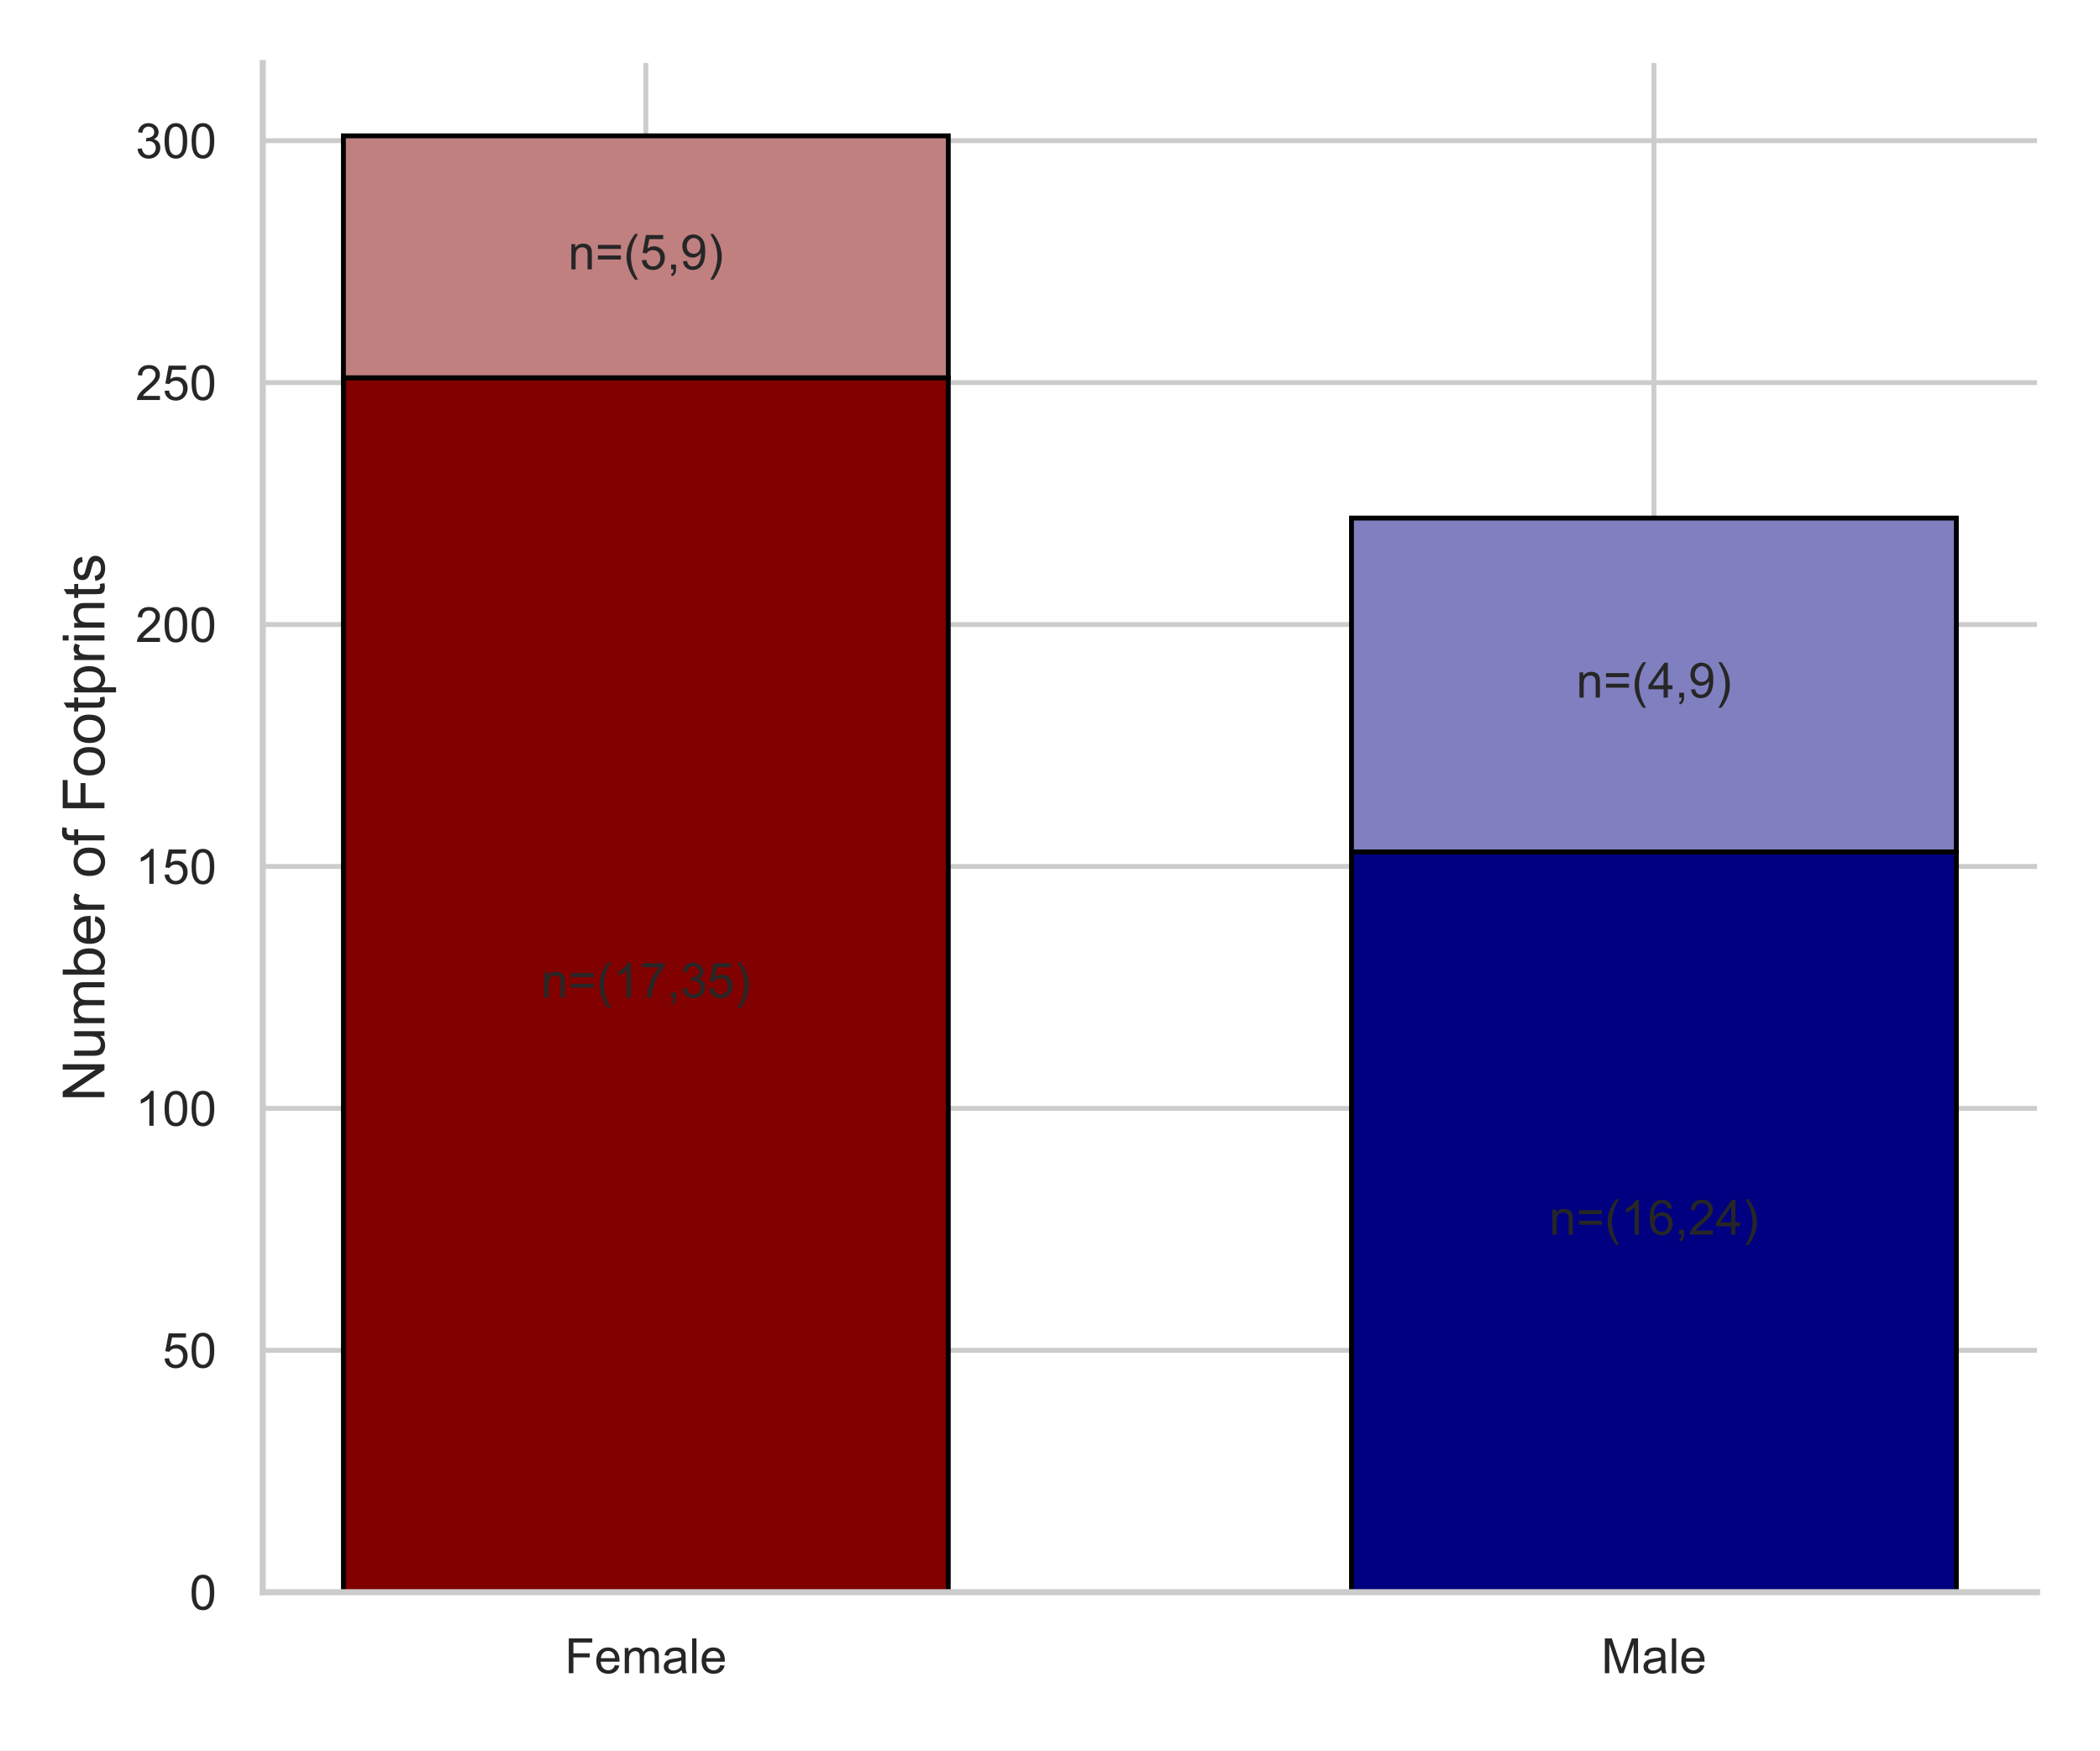
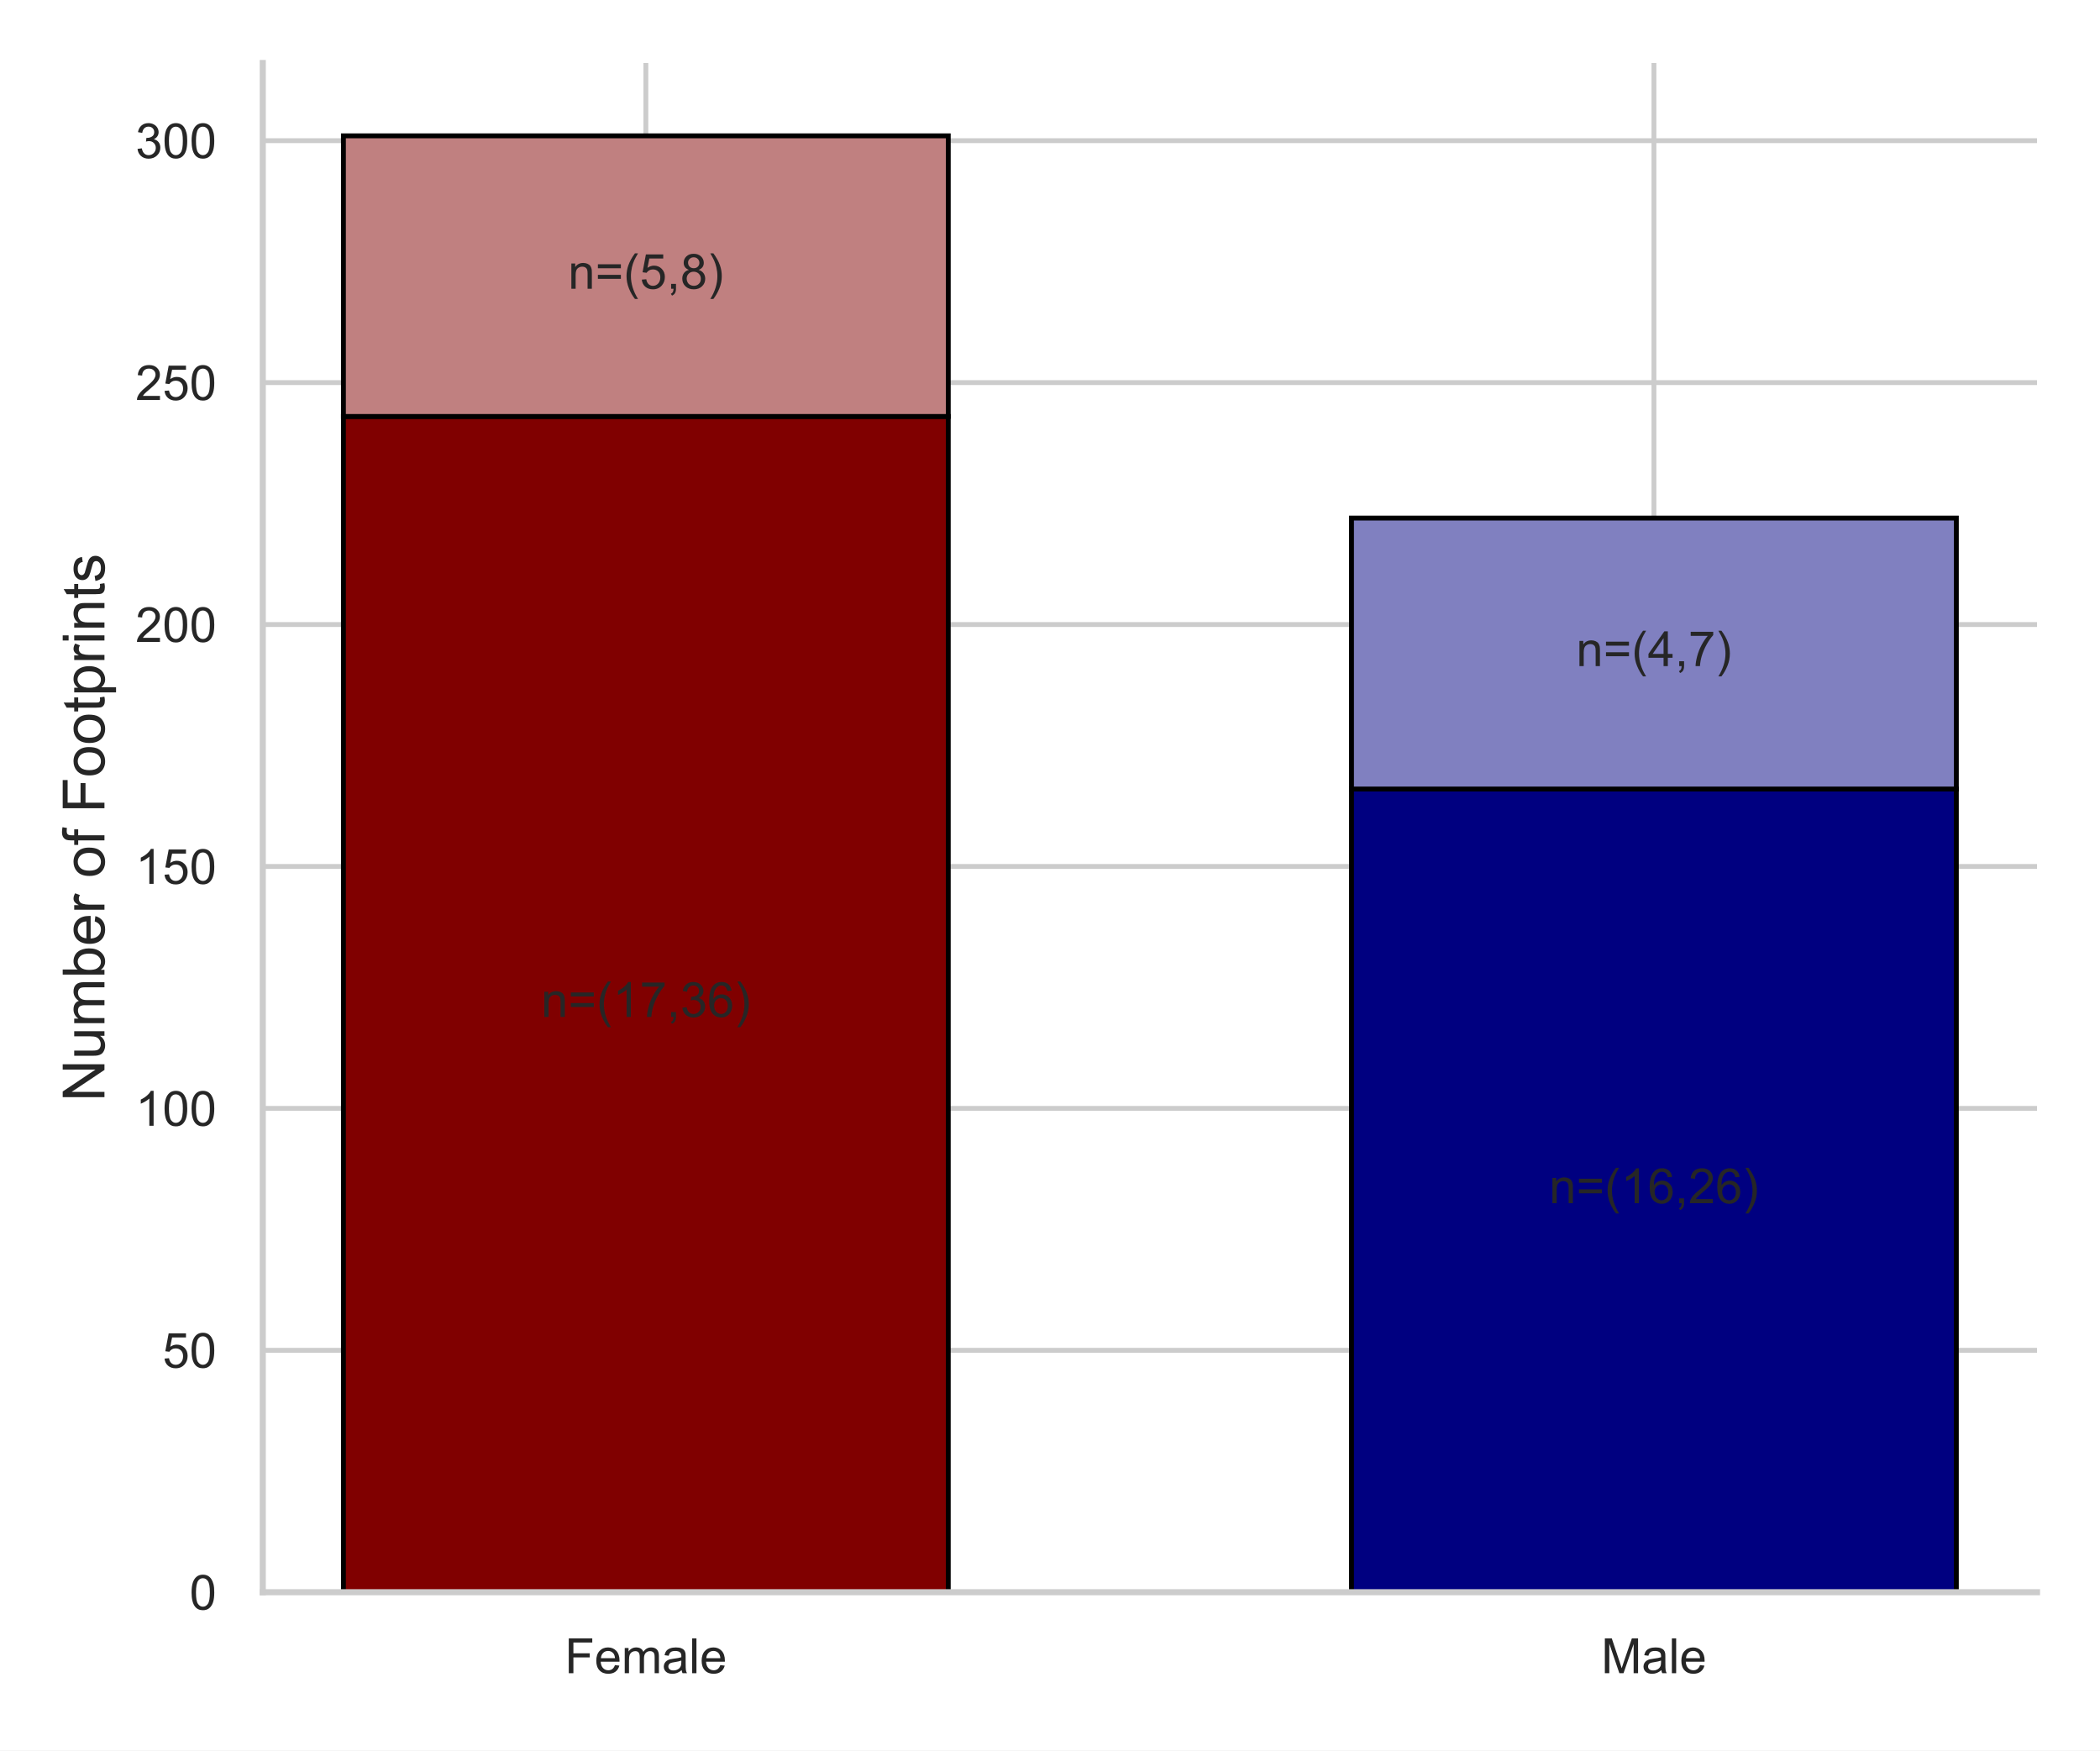
<svg xmlns="http://www.w3.org/2000/svg" xmlns:xlink="http://www.w3.org/1999/xlink" width="432pt" height="360pt" viewBox="0 0 432 360" version="1.1">
  <defs>
    <style type="text/css">*{stroke-linejoin: round; stroke-linecap: butt}</style>
  </defs>
  <g id="figure_1">
    <g id="patch_1">
      <path d="M 0 360  L 432 360  L 432 0  L 0 0  z " style="fill: #ffffff" />
    </g>
    <g id="axes_1">
      <g id="patch_2">
        <path d="M 54.056 327.46  L 419.04 327.46  L 419.04 12.96  L 54.056 12.96  z " style="fill: #ffffff" />
      </g>
      <g id="matplotlib.axis_1">
        <g id="xtick_1">
          <g id="line2d_1">
-             <path d="M 132.86 327.46  L 132.86 12.96  " clip-path="url(#p412401ed2f)" style="fill: none; stroke: #cccccc; stroke-linecap: round" />
+             <path d="M 132.86 327.46  L 132.86 12.96  " clip-path="url(#p7691aecffa)" style="fill: none; stroke: #cccccc; stroke-linecap: round" />
          </g>
          <g id="text_1">
            <g style="fill: #262626" transform="translate(116.1885 344.1178) scale(0.1 -0.1)">
              <defs>
                <path id="ArialMT-46" d="M 525 0  L 525 4581  L 3616 4581  L 3616 4041  L 1131 4041  L 1131 2622  L 3281 2622  L 3281 2081  L 1131 2081  L 1131 0  L 525 0  z " transform="scale(0.015625)" />
                <path id="ArialMT-65" d="M 2694 1069  L 3275 997  Q 3138 488 2766 206  Q 2394 -75 1816 -75  Q 1088 -75 661 373  Q 234 822 234 1631  Q 234 2469 665 2931  Q 1097 3394 1784 3394  Q 2450 3394 2872 2941  Q 3294 2488 3294 1666  Q 3294 1616 3291 1516  L 816 1516  Q 847 969 1125 678  Q 1403 388 1819 388  Q 2128 388 2347 550  Q 2566 713 2694 1069  z M 847 1978  L 2700 1978  Q 2663 2397 2488 2606  Q 2219 2931 1791 2931  Q 1403 2931 1139 2672  Q 875 2413 847 1978  z " transform="scale(0.015625)" />
                <path id="ArialMT-6d" d="M 422 0  L 422 3319  L 925 3319  L 925 2853  Q 1081 3097 1340 3245  Q 1600 3394 1931 3394  Q 2300 3394 2536 3241  Q 2772 3088 2869 2813  Q 3263 3394 3894 3394  Q 4388 3394 4653 3120  Q 4919 2847 4919 2278  L 4919 0  L 4359 0  L 4359 2091  Q 4359 2428 4304 2576  Q 4250 2725 4106 2815  Q 3963 2906 3769 2906  Q 3419 2906 3187 2673  Q 2956 2441 2956 1928  L 2956 0  L 2394 0  L 2394 2156  Q 2394 2531 2256 2718  Q 2119 2906 1806 2906  Q 1569 2906 1367 2781  Q 1166 2656 1075 2415  Q 984 2175 984 1722  L 984 0  L 422 0  z " transform="scale(0.015625)" />
                <path id="ArialMT-61" d="M 2588 409  Q 2275 144 1986 34  Q 1697 -75 1366 -75  Q 819 -75 525 192  Q 231 459 231 875  Q 231 1119 342 1320  Q 453 1522 633 1644  Q 813 1766 1038 1828  Q 1203 1872 1538 1913  Q 2219 1994 2541 2106  Q 2544 2222 2544 2253  Q 2544 2597 2384 2738  Q 2169 2928 1744 2928  Q 1347 2928 1158 2789  Q 969 2650 878 2297  L 328 2372  Q 403 2725 575 2942  Q 747 3159 1072 3276  Q 1397 3394 1825 3394  Q 2250 3394 2515 3294  Q 2781 3194 2906 3042  Q 3031 2891 3081 2659  Q 3109 2516 3109 2141  L 3109 1391  Q 3109 606 3145 398  Q 3181 191 3288 0  L 2700 0  Q 2613 175 2588 409  z M 2541 1666  Q 2234 1541 1622 1453  Q 1275 1403 1131 1340  Q 988 1278 909 1158  Q 831 1038 831 891  Q 831 666 1001 516  Q 1172 366 1500 366  Q 1825 366 2078 508  Q 2331 650 2450 897  Q 2541 1088 2541 1459  L 2541 1666  z " transform="scale(0.015625)" />
                <path id="ArialMT-6c" d="M 409 0  L 409 4581  L 972 4581  L 972 0  L 409 0  z " transform="scale(0.015625)" />
              </defs>
              <use xlink:href="#ArialMT-46" />
              <use xlink:href="#ArialMT-65" transform="translate(61.08398 0)" />
              <use xlink:href="#ArialMT-6d" transform="translate(116.6992 0)" />
              <use xlink:href="#ArialMT-61" transform="translate(200 0)" />
              <use xlink:href="#ArialMT-6c" transform="translate(255.6152 0)" />
              <use xlink:href="#ArialMT-65" transform="translate(277.832 0)" />
            </g>
          </g>
        </g>
        <g id="xtick_2">
          <g id="line2d_2">
-             <path d="M 340.237 327.46  L 340.237 12.96  " clip-path="url(#p412401ed2f)" style="fill: none; stroke: #cccccc; stroke-linecap: round" />
+             <path d="M 340.237 327.46  L 340.237 12.96  " clip-path="url(#p7691aecffa)" style="fill: none; stroke: #cccccc; stroke-linecap: round" />
          </g>
          <g id="text_2">
            <g style="fill: #262626" transform="translate(329.4 344.1178) scale(0.1 -0.1)">
              <defs>
                <path id="ArialMT-4d" d="M 475 0  L 475 4581  L 1388 4581  L 2472 1338  Q 2622 884 2691 659  Q 2769 909 2934 1394  L 4031 4581  L 4847 4581  L 4847 0  L 4263 0  L 4263 3834  L 2931 0  L 2384 0  L 1059 3900  L 1059 0  L 475 0  z " transform="scale(0.015625)" />
              </defs>
              <use xlink:href="#ArialMT-4d" />
              <use xlink:href="#ArialMT-61" transform="translate(83.30078 0)" />
              <use xlink:href="#ArialMT-6c" transform="translate(138.916 0)" />
              <use xlink:href="#ArialMT-65" transform="translate(161.1328 0)" />
            </g>
          </g>
        </g>
      </g>
      <g id="matplotlib.axis_2">
        <g id="ytick_1">
          <g id="line2d_3">
-             <path d="M 54.056 327.46  L 419.04 327.46  " clip-path="url(#p412401ed2f)" style="fill: none; stroke: #cccccc; stroke-linecap: round" />
+             <path d="M 54.056 327.46  L 419.04 327.46  " clip-path="url(#p7691aecffa)" style="fill: none; stroke: #cccccc; stroke-linecap: round" />
          </g>
          <g id="text_3">
            <g style="fill: #262626" transform="translate(38.99531 331.0389) scale(0.1 -0.1)">
              <defs>
                <path id="ArialMT-30" d="M 266 2259  Q 266 3072 433 3567  Q 600 4063 929 4331  Q 1259 4600 1759 4600  Q 2128 4600 2406 4451  Q 2684 4303 2865 4023  Q 3047 3744 3150 3342  Q 3253 2941 3253 2259  Q 3253 1453 3087 958  Q 2922 463 2592 192  Q 2263 -78 1759 -78  Q 1097 -78 719 397  Q 266 969 266 2259  z M 844 2259  Q 844 1131 1108 757  Q 1372 384 1759 384  Q 2147 384 2411 759  Q 2675 1134 2675 2259  Q 2675 3391 2411 3762  Q 2147 4134 1753 4134  Q 1366 4134 1134 3806  Q 844 3388 844 2259  z " transform="scale(0.015625)" />
              </defs>
              <use xlink:href="#ArialMT-30" />
            </g>
          </g>
        </g>
        <g id="ytick_2">
          <g id="line2d_4">
-             <path d="M 54.056 277.705  L 419.04 277.705  " clip-path="url(#p412401ed2f)" style="fill: none; stroke: #cccccc; stroke-linecap: round" />
+             <path d="M 54.056 277.705  L 419.04 277.705  " clip-path="url(#p7691aecffa)" style="fill: none; stroke: #cccccc; stroke-linecap: round" />
          </g>
          <g id="text_4">
            <g style="fill: #262626" transform="translate(33.43438 281.2841) scale(0.1 -0.1)">
              <defs>
                <path id="ArialMT-35" d="M 266 1200  L 856 1250  Q 922 819 1161 601  Q 1400 384 1738 384  Q 2144 384 2425 690  Q 2706 997 2706 1503  Q 2706 1984 2436 2262  Q 2166 2541 1728 2541  Q 1456 2541 1237 2417  Q 1019 2294 894 2097  L 366 2166  L 809 4519  L 3088 4519  L 3088 3981  L 1259 3981  L 1013 2750  Q 1425 3038 1878 3038  Q 2478 3038 2890 2622  Q 3303 2206 3303 1553  Q 3303 931 2941 478  Q 2500 -78 1738 -78  Q 1113 -78 717 272  Q 322 622 266 1200  z " transform="scale(0.015625)" />
              </defs>
              <use xlink:href="#ArialMT-35" />
              <use xlink:href="#ArialMT-30" transform="translate(55.61523 0)" />
            </g>
          </g>
        </g>
        <g id="ytick_3">
          <g id="line2d_5">
-             <path d="M 54.056 227.95  L 419.04 227.95  " clip-path="url(#p412401ed2f)" style="fill: none; stroke: #cccccc; stroke-linecap: round" />
+             <path d="M 54.056 227.95  L 419.04 227.95  " clip-path="url(#p7691aecffa)" style="fill: none; stroke: #cccccc; stroke-linecap: round" />
          </g>
          <g id="text_5">
            <g style="fill: #262626" transform="translate(27.87344 231.5293) scale(0.1 -0.1)">
              <defs>
                <path id="ArialMT-31" d="M 2384 0  L 1822 0  L 1822 3584  Q 1619 3391 1289 3197  Q 959 3003 697 2906  L 697 3450  Q 1169 3672 1522 3987  Q 1875 4303 2022 4600  L 2384 4600  L 2384 0  z " transform="scale(0.015625)" />
              </defs>
              <use xlink:href="#ArialMT-31" />
              <use xlink:href="#ArialMT-30" transform="translate(55.61523 0)" />
              <use xlink:href="#ArialMT-30" transform="translate(111.2305 0)" />
            </g>
          </g>
        </g>
        <g id="ytick_4">
          <g id="line2d_6">
-             <path d="M 54.056 178.196  L 419.04 178.196  " clip-path="url(#p412401ed2f)" style="fill: none; stroke: #cccccc; stroke-linecap: round" />
+             <path d="M 54.056 178.196  L 419.04 178.196  " clip-path="url(#p7691aecffa)" style="fill: none; stroke: #cccccc; stroke-linecap: round" />
          </g>
          <g id="text_6">
            <g style="fill: #262626" transform="translate(27.87344 181.7745) scale(0.1 -0.1)">
              <use xlink:href="#ArialMT-31" />
              <use xlink:href="#ArialMT-35" transform="translate(55.61523 0)" />
              <use xlink:href="#ArialMT-30" transform="translate(111.2305 0)" />
            </g>
          </g>
        </g>
        <g id="ytick_5">
          <g id="line2d_7">
-             <path d="M 54.056 128.441  L 419.04 128.441  " clip-path="url(#p412401ed2f)" style="fill: none; stroke: #cccccc; stroke-linecap: round" />
+             <path d="M 54.056 128.441  L 419.04 128.441  " clip-path="url(#p7691aecffa)" style="fill: none; stroke: #cccccc; stroke-linecap: round" />
          </g>
          <g id="text_7">
            <g style="fill: #262626" transform="translate(27.87344 132.0198) scale(0.1 -0.1)">
              <defs>
                <path id="ArialMT-32" d="M 3222 541  L 3222 0  L 194 0  Q 188 203 259 391  Q 375 700 629 1000  Q 884 1300 1366 1694  Q 2113 2306 2375 2664  Q 2638 3022 2638 3341  Q 2638 3675 2398 3904  Q 2159 4134 1775 4134  Q 1369 4134 1125 3890  Q 881 3647 878 3216  L 300 3275  Q 359 3922 746 4261  Q 1134 4600 1788 4600  Q 2447 4600 2831 4234  Q 3216 3869 3216 3328  Q 3216 3053 3103 2787  Q 2991 2522 2730 2228  Q 2469 1934 1863 1422  Q 1356 997 1212 845  Q 1069 694 975 541  L 3222 541  z " transform="scale(0.015625)" />
              </defs>
              <use xlink:href="#ArialMT-32" />
              <use xlink:href="#ArialMT-30" transform="translate(55.61523 0)" />
              <use xlink:href="#ArialMT-30" transform="translate(111.2305 0)" />
            </g>
          </g>
        </g>
        <g id="ytick_6">
          <g id="line2d_8">
-             <path d="M 54.056 78.686  L 419.04 78.686  " clip-path="url(#p412401ed2f)" style="fill: none; stroke: #cccccc; stroke-linecap: round" />
+             <path d="M 54.056 78.686  L 419.04 78.686  " clip-path="url(#p7691aecffa)" style="fill: none; stroke: #cccccc; stroke-linecap: round" />
          </g>
          <g id="text_8">
            <g style="fill: #262626" transform="translate(27.87344 82.26498) scale(0.1 -0.1)">
              <use xlink:href="#ArialMT-32" />
              <use xlink:href="#ArialMT-35" transform="translate(55.61523 0)" />
              <use xlink:href="#ArialMT-30" transform="translate(111.2305 0)" />
            </g>
          </g>
        </g>
        <g id="ytick_7">
          <g id="line2d_9">
-             <path d="M 54.056 28.931  L 419.04 28.931  " clip-path="url(#p412401ed2f)" style="fill: none; stroke: #cccccc; stroke-linecap: round" />
+             <path d="M 54.056 28.931  L 419.04 28.931  " clip-path="url(#p7691aecffa)" style="fill: none; stroke: #cccccc; stroke-linecap: round" />
          </g>
          <g id="text_9">
            <g style="fill: #262626" transform="translate(27.87344 32.51019) scale(0.1 -0.1)">
              <defs>
                <path id="ArialMT-33" d="M 269 1209  L 831 1284  Q 928 806 1161 595  Q 1394 384 1728 384  Q 2125 384 2398 659  Q 2672 934 2672 1341  Q 2672 1728 2419 1979  Q 2166 2231 1775 2231  Q 1616 2231 1378 2169  L 1441 2663  Q 1497 2656 1531 2656  Q 1891 2656 2178 2843  Q 2466 3031 2466 3422  Q 2466 3731 2256 3934  Q 2047 4138 1716 4138  Q 1388 4138 1169 3931  Q 950 3725 888 3313  L 325 3413  Q 428 3978 793 4289  Q 1159 4600 1703 4600  Q 2078 4600 2393 4439  Q 2709 4278 2876 4000  Q 3044 3722 3044 3409  Q 3044 3113 2884 2869  Q 2725 2625 2413 2481  Q 2819 2388 3044 2092  Q 3269 1797 3269 1353  Q 3269 753 2831 336  Q 2394 -81 1725 -81  Q 1122 -81 723 278  Q 325 638 269 1209  z " transform="scale(0.015625)" />
              </defs>
              <use xlink:href="#ArialMT-33" />
              <use xlink:href="#ArialMT-30" transform="translate(55.61523 0)" />
              <use xlink:href="#ArialMT-30" transform="translate(111.2305 0)" />
            </g>
          </g>
        </g>
        <g id="text_10">
          <g style="fill: #262626" transform="translate(21.48844 226.5613) rotate(-90) scale(0.12 -0.12)">
            <defs>
              <path id="ArialMT-4e" d="M 488 0  L 488 4581  L 1109 4581  L 3516 984  L 3516 4581  L 4097 4581  L 4097 0  L 3475 0  L 1069 3600  L 1069 0  L 488 0  z " transform="scale(0.015625)" />
              <path id="ArialMT-75" d="M 2597 0  L 2597 488  Q 2209 -75 1544 -75  Q 1250 -75 995 37  Q 741 150 617 320  Q 494 491 444 738  Q 409 903 409 1263  L 409 3319  L 972 3319  L 972 1478  Q 972 1038 1006 884  Q 1059 663 1231 536  Q 1403 409 1656 409  Q 1909 409 2131 539  Q 2353 669 2445 892  Q 2538 1116 2538 1541  L 2538 3319  L 3100 3319  L 3100 0  L 2597 0  z " transform="scale(0.015625)" />
              <path id="ArialMT-62" d="M 941 0  L 419 0  L 419 4581  L 981 4581  L 981 2947  Q 1338 3394 1891 3394  Q 2197 3394 2470 3270  Q 2744 3147 2920 2923  Q 3097 2700 3197 2384  Q 3297 2069 3297 1709  Q 3297 856 2875 390  Q 2453 -75 1863 -75  Q 1275 -75 941 416  L 941 0  z M 934 1684  Q 934 1088 1097 822  Q 1363 388 1816 388  Q 2184 388 2453 708  Q 2722 1028 2722 1663  Q 2722 2313 2464 2622  Q 2206 2931 1841 2931  Q 1472 2931 1203 2611  Q 934 2291 934 1684  z " transform="scale(0.015625)" />
              <path id="ArialMT-72" d="M 416 0  L 416 3319  L 922 3319  L 922 2816  Q 1116 3169 1280 3281  Q 1444 3394 1641 3394  Q 1925 3394 2219 3213  L 2025 2691  Q 1819 2813 1613 2813  Q 1428 2813 1281 2702  Q 1134 2591 1072 2394  Q 978 2094 978 1738  L 978 0  L 416 0  z " transform="scale(0.015625)" />
              <path id="ArialMT-20" transform="scale(0.015625)" />
              <path id="ArialMT-6f" d="M 213 1659  Q 213 2581 725 3025  Q 1153 3394 1769 3394  Q 2453 3394 2887 2945  Q 3322 2497 3322 1706  Q 3322 1066 3130 698  Q 2938 331 2570 128  Q 2203 -75 1769 -75  Q 1072 -75 642 372  Q 213 819 213 1659  z M 791 1659  Q 791 1022 1069 705  Q 1347 388 1769 388  Q 2188 388 2466 706  Q 2744 1025 2744 1678  Q 2744 2294 2464 2611  Q 2184 2928 1769 2928  Q 1347 2928 1069 2612  Q 791 2297 791 1659  z " transform="scale(0.015625)" />
              <path id="ArialMT-66" d="M 556 0  L 556 2881  L 59 2881  L 59 3319  L 556 3319  L 556 3672  Q 556 4006 616 4169  Q 697 4388 901 4523  Q 1106 4659 1475 4659  Q 1713 4659 2000 4603  L 1916 4113  Q 1741 4144 1584 4144  Q 1328 4144 1222 4034  Q 1116 3925 1116 3625  L 1116 3319  L 1763 3319  L 1763 2881  L 1116 2881  L 1116 0  L 556 0  z " transform="scale(0.015625)" />
              <path id="ArialMT-74" d="M 1650 503  L 1731 6  Q 1494 -44 1306 -44  Q 1000 -44 831 53  Q 663 150 594 308  Q 525 466 525 972  L 525 2881  L 113 2881  L 113 3319  L 525 3319  L 525 4141  L 1084 4478  L 1084 3319  L 1650 3319  L 1650 2881  L 1084 2881  L 1084 941  Q 1084 700 1114 631  Q 1144 563 1211 522  Q 1278 481 1403 481  Q 1497 481 1650 503  z " transform="scale(0.015625)" />
              <path id="ArialMT-70" d="M 422 -1272  L 422 3319  L 934 3319  L 934 2888  Q 1116 3141 1344 3267  Q 1572 3394 1897 3394  Q 2322 3394 2647 3175  Q 2972 2956 3137 2557  Q 3303 2159 3303 1684  Q 3303 1175 3120 767  Q 2938 359 2589 142  Q 2241 -75 1856 -75  Q 1575 -75 1351 44  Q 1128 163 984 344  L 984 -1272  L 422 -1272  z M 931 1641  Q 931 1000 1190 694  Q 1450 388 1819 388  Q 2194 388 2461 705  Q 2728 1022 2728 1688  Q 2728 2322 2467 2637  Q 2206 2953 1844 2953  Q 1484 2953 1207 2617  Q 931 2281 931 1641  z " transform="scale(0.015625)" />
              <path id="ArialMT-69" d="M 425 3934  L 425 4581  L 988 4581  L 988 3934  L 425 3934  z M 425 0  L 425 3319  L 988 3319  L 988 0  L 425 0  z " transform="scale(0.015625)" />
              <path id="ArialMT-6e" d="M 422 0  L 422 3319  L 928 3319  L 928 2847  Q 1294 3394 1984 3394  Q 2284 3394 2536 3286  Q 2788 3178 2913 3003  Q 3038 2828 3088 2588  Q 3119 2431 3119 2041  L 3119 0  L 2556 0  L 2556 2019  Q 2556 2363 2490 2533  Q 2425 2703 2258 2804  Q 2091 2906 1866 2906  Q 1506 2906 1245 2678  Q 984 2450 984 1813  L 984 0  L 422 0  z " transform="scale(0.015625)" />
              <path id="ArialMT-73" d="M 197 991  L 753 1078  Q 800 744 1014 566  Q 1228 388 1613 388  Q 2000 388 2187 545  Q 2375 703 2375 916  Q 2375 1106 2209 1216  Q 2094 1291 1634 1406  Q 1016 1563 777 1677  Q 538 1791 414 1992  Q 291 2194 291 2438  Q 291 2659 392 2848  Q 494 3038 669 3163  Q 800 3259 1026 3326  Q 1253 3394 1513 3394  Q 1903 3394 2198 3281  Q 2494 3169 2634 2976  Q 2775 2784 2828 2463  L 2278 2388  Q 2241 2644 2061 2787  Q 1881 2931 1553 2931  Q 1166 2931 1000 2803  Q 834 2675 834 2503  Q 834 2394 903 2306  Q 972 2216 1119 2156  Q 1203 2125 1616 2013  Q 2213 1853 2448 1751  Q 2684 1650 2818 1456  Q 2953 1263 2953 975  Q 2953 694 2789 445  Q 2625 197 2315 61  Q 2006 -75 1616 -75  Q 969 -75 630 194  Q 291 463 197 991  z " transform="scale(0.015625)" />
            </defs>
            <use xlink:href="#ArialMT-4e" />
            <use xlink:href="#ArialMT-75" transform="translate(72.2168 0)" />
            <use xlink:href="#ArialMT-6d" transform="translate(127.832 0)" />
            <use xlink:href="#ArialMT-62" transform="translate(211.1328 0)" />
            <use xlink:href="#ArialMT-65" transform="translate(266.748 0)" />
            <use xlink:href="#ArialMT-72" transform="translate(322.3633 0)" />
            <use xlink:href="#ArialMT-20" transform="translate(355.6641 0)" />
            <use xlink:href="#ArialMT-6f" transform="translate(383.4473 0)" />
            <use xlink:href="#ArialMT-66" transform="translate(439.0625 0)" />
            <use xlink:href="#ArialMT-20" transform="translate(466.8457 0)" />
            <use xlink:href="#ArialMT-46" transform="translate(494.6289 0)" />
            <use xlink:href="#ArialMT-6f" transform="translate(555.7129 0)" />
            <use xlink:href="#ArialMT-6f" transform="translate(611.3281 0)" />
            <use xlink:href="#ArialMT-74" transform="translate(666.9434 0)" />
            <use xlink:href="#ArialMT-70" transform="translate(694.7266 0)" />
            <use xlink:href="#ArialMT-72" transform="translate(750.3418 0)" />
            <use xlink:href="#ArialMT-69" transform="translate(783.6426 0)" />
            <use xlink:href="#ArialMT-6e" transform="translate(805.8594 0)" />
            <use xlink:href="#ArialMT-74" transform="translate(861.4746 0)" />
            <use xlink:href="#ArialMT-73" transform="translate(889.2578 0)" />
          </g>
        </g>
      </g>
      <g id="patch_3">
-         <path d="M 70.646 327.46  L 195.073 327.46  L 195.073 77.691  L 70.646 77.691  z " clip-path="url(#p412401ed2f)" style="fill: #800000; stroke: #000000; stroke-linejoin: miter" />
+         <path d="M 70.646 327.46  L 195.073 327.46  L 195.073 85.652  L 70.646 85.652  z " clip-path="url(#p7691aecffa)" style="fill: #800000; stroke: #000000; stroke-linejoin: miter" />
      </g>
      <g id="patch_4">
-         <path d="M 278.024 327.46  L 402.45 327.46  L 402.45 175.21  L 278.024 175.21  z " clip-path="url(#p412401ed2f)" style="fill: #000080; stroke: #000000; stroke-linejoin: miter" />
+         <path d="M 278.024 327.46  L 402.45 327.46  L 402.45 162.274  L 278.024 162.274  z " clip-path="url(#p7691aecffa)" style="fill: #000080; stroke: #000000; stroke-linejoin: miter" />
      </g>
      <g id="patch_5">
-         <path d="M 70.646 77.691  L 195.073 77.691  L 195.073 27.936  L 70.646 27.936  z " clip-path="url(#p412401ed2f)" style="fill: #c08080; stroke: #000000; stroke-linejoin: miter" />
+         <path d="M 70.646 85.652  L 195.073 85.652  L 195.073 27.936  L 70.646 27.936  z " clip-path="url(#p7691aecffa)" style="fill: #c08080; stroke: #000000; stroke-linejoin: miter" />
      </g>
      <g id="patch_6">
-         <path d="M 278.024 175.21  L 402.45 175.21  L 402.45 106.549  L 278.024 106.549  z " clip-path="url(#p412401ed2f)" style="fill: #8080c0; stroke: #000000; stroke-linejoin: miter" />
+         <path d="M 278.024 162.274  L 402.45 162.274  L 402.45 106.549  L 278.024 106.549  z " clip-path="url(#p7691aecffa)" style="fill: #8080c0; stroke: #000000; stroke-linejoin: miter" />
      </g>
      <g id="patch_7">
        <path d="M 54.056 327.46  L 54.056 12.96  " style="fill: none; stroke: #cccccc; stroke-width: 1.25; stroke-linejoin: miter; stroke-linecap: square" />
      </g>
      <g id="patch_8">
        <path d="M 54.056 327.46  L 419.04 327.46  " style="fill: none; stroke: #cccccc; stroke-width: 1.25; stroke-linejoin: miter; stroke-linecap: square" />
      </g>
      <g id="text_11">
-         <g style="fill: #262626" transform="translate(111.3182 205.163) scale(0.1 -0.1)">
+         <g style="fill: #262626" transform="translate(111.3182 209.1434) scale(0.1 -0.1)">
          <defs>
            <path id="ArialMT-3d" d="M 3381 2694  L 356 2694  L 356 3219  L 3381 3219  L 3381 2694  z M 3381 1303  L 356 1303  L 356 1828  L 3381 1828  L 3381 1303  z " transform="scale(0.015625)" />
            <path id="ArialMT-28" d="M 1497 -1347  Q 1031 -759 709 28  Q 388 816 388 1659  Q 388 2403 628 3084  Q 909 3875 1497 4659  L 1900 4659  Q 1522 4009 1400 3731  Q 1209 3300 1100 2831  Q 966 2247 966 1656  Q 966 153 1900 -1347  L 1497 -1347  z " transform="scale(0.015625)" />
            <path id="ArialMT-37" d="M 303 3981  L 303 4522  L 3269 4522  L 3269 4084  Q 2831 3619 2401 2847  Q 1972 2075 1738 1259  Q 1569 684 1522 0  L 944 0  Q 953 541 1156 1306  Q 1359 2072 1739 2783  Q 2119 3494 2547 3981  L 303 3981  z " transform="scale(0.015625)" />
            <path id="ArialMT-2c" d="M 569 0  L 569 641  L 1209 641  L 1209 0  Q 1209 -353 1084 -570  Q 959 -788 688 -906  L 531 -666  Q 709 -588 793 -436  Q 878 -284 888 0  L 569 0  z " transform="scale(0.015625)" />
+             <path id="ArialMT-36" d="M 3184 3459  L 2625 3416  Q 2550 3747 2413 3897  Q 2184 4138 1850 4138  Q 1581 4138 1378 3988  Q 1113 3794 959 3422  Q 806 3050 800 2363  Q 1003 2672 1297 2822  Q 1591 2972 1913 2972  Q 2475 2972 2870 2558  Q 3266 2144 3266 1488  Q 3266 1056 3080 686  Q 2894 316 2569 119  Q 2244 -78 1831 -78  Q 1128 -78 684 439  Q 241 956 241 2144  Q 241 3472 731 4075  Q 1159 4600 1884 4600  Q 2425 4600 2770 4297  Q 3116 3994 3184 3459  z M 888 1484  Q 888 1194 1011 928  Q 1134 663 1356 523  Q 1578 384 1822 384  Q 2178 384 2434 671  Q 2691 959 2691 1453  Q 2691 1928 2437 2201  Q 2184 2475 1800 2475  Q 1419 2475 1153 2201  Q 888 1928 888 1484  z " transform="scale(0.015625)" />
            <path id="ArialMT-29" d="M 791 -1347  L 388 -1347  Q 1322 153 1322 1656  Q 1322 2244 1188 2822  Q 1081 3291 891 3722  Q 769 4003 388 4659  L 791 4659  Q 1378 3875 1659 3084  Q 1900 2403 1900 1659  Q 1900 816 1576 28  Q 1253 -759 791 -1347  z " transform="scale(0.015625)" />
          </defs>
          <use xlink:href="#ArialMT-6e" />
          <use xlink:href="#ArialMT-3d" transform="translate(55.61523 0)" />
          <use xlink:href="#ArialMT-28" transform="translate(114.0137 0)" />
          <use xlink:href="#ArialMT-31" transform="translate(147.3145 0)" />
          <use xlink:href="#ArialMT-37" transform="translate(202.9297 0)" />
          <use xlink:href="#ArialMT-2c" transform="translate(258.5449 0)" />
          <use xlink:href="#ArialMT-33" transform="translate(286.3281 0)" />
-           <use xlink:href="#ArialMT-35" transform="translate(341.9434 0)" />
+           <use xlink:href="#ArialMT-36" transform="translate(341.9434 0)" />
          <use xlink:href="#ArialMT-29" transform="translate(397.5586 0)" />
        </g>
      </g>
      <g id="text_12">
-         <g style="fill: #262626" transform="translate(318.6953 253.9227) scale(0.1 -0.1)">
-           <defs>
-             <path id="ArialMT-36" d="M 3184 3459  L 2625 3416  Q 2550 3747 2413 3897  Q 2184 4138 1850 4138  Q 1581 4138 1378 3988  Q 1113 3794 959 3422  Q 806 3050 800 2363  Q 1003 2672 1297 2822  Q 1591 2972 1913 2972  Q 2475 2972 2870 2558  Q 3266 2144 3266 1488  Q 3266 1056 3080 686  Q 2894 316 2569 119  Q 2244 -78 1831 -78  Q 1128 -78 684 439  Q 241 956 241 2144  Q 241 3472 731 4075  Q 1159 4600 1884 4600  Q 2425 4600 2770 4297  Q 3116 3994 3184 3459  z M 888 1484  Q 888 1194 1011 928  Q 1134 663 1356 523  Q 1578 384 1822 384  Q 2178 384 2434 671  Q 2691 959 2691 1453  Q 2691 1928 2437 2201  Q 2184 2475 1800 2475  Q 1419 2475 1153 2201  Q 888 1928 888 1484  z " transform="scale(0.015625)" />
-             <path id="ArialMT-34" d="M 2069 0  L 2069 1097  L 81 1097  L 81 1613  L 2172 4581  L 2631 4581  L 2631 1613  L 3250 1613  L 3250 1097  L 2631 1097  L 2631 0  L 2069 0  z M 2069 1613  L 2069 3678  L 634 1613  L 2069 1613  z " transform="scale(0.015625)" />
-           </defs>
+         <g style="fill: #262626" transform="translate(318.6953 247.4546) scale(0.1 -0.1)">
          <use xlink:href="#ArialMT-6e" />
          <use xlink:href="#ArialMT-3d" transform="translate(55.61523 0)" />
          <use xlink:href="#ArialMT-28" transform="translate(114.0137 0)" />
          <use xlink:href="#ArialMT-31" transform="translate(147.3145 0)" />
          <use xlink:href="#ArialMT-36" transform="translate(202.9297 0)" />
          <use xlink:href="#ArialMT-2c" transform="translate(258.5449 0)" />
          <use xlink:href="#ArialMT-32" transform="translate(286.3281 0)" />
-           <use xlink:href="#ArialMT-34" transform="translate(341.9434 0)" />
+           <use xlink:href="#ArialMT-36" transform="translate(341.9434 0)" />
          <use xlink:href="#ArialMT-29" transform="translate(397.5586 0)" />
        </g>
      </g>
      <g id="text_13">
-         <g style="fill: #262626" transform="translate(116.8791 55.40108) scale(0.1 -0.1)">
+         <g style="fill: #262626" transform="translate(116.8791 59.38147) scale(0.1 -0.1)">
          <defs>
-             <path id="ArialMT-39" d="M 350 1059  L 891 1109  Q 959 728 1153 556  Q 1347 384 1650 384  Q 1909 384 2104 503  Q 2300 622 2425 820  Q 2550 1019 2634 1356  Q 2719 1694 2719 2044  Q 2719 2081 2716 2156  Q 2547 1888 2255 1720  Q 1963 1553 1622 1553  Q 1053 1553 659 1965  Q 266 2378 266 3053  Q 266 3750 677 4175  Q 1088 4600 1706 4600  Q 2153 4600 2523 4359  Q 2894 4119 3086 3673  Q 3278 3228 3278 2384  Q 3278 1506 3087 986  Q 2897 466 2520 194  Q 2144 -78 1638 -78  Q 1100 -78 759 220  Q 419 519 350 1059  z M 2653 3081  Q 2653 3566 2395 3850  Q 2138 4134 1775 4134  Q 1400 4134 1122 3828  Q 844 3522 844 3034  Q 844 2597 1108 2323  Q 1372 2050 1759 2050  Q 2150 2050 2401 2323  Q 2653 2597 2653 3081  z " transform="scale(0.015625)" />
+             <path id="ArialMT-38" d="M 1131 2484  Q 781 2613 612 2850  Q 444 3088 444 3419  Q 444 3919 803 4259  Q 1163 4600 1759 4600  Q 2359 4600 2725 4251  Q 3091 3903 3091 3403  Q 3091 3084 2923 2848  Q 2756 2613 2416 2484  Q 2838 2347 3058 2040  Q 3278 1734 3278 1309  Q 3278 722 2862 322  Q 2447 -78 1769 -78  Q 1091 -78 675 323  Q 259 725 259 1325  Q 259 1772 486 2073  Q 713 2375 1131 2484  z M 1019 3438  Q 1019 3113 1228 2906  Q 1438 2700 1772 2700  Q 2097 2700 2305 2904  Q 2513 3109 2513 3406  Q 2513 3716 2298 3927  Q 2084 4138 1766 4138  Q 1444 4138 1231 3931  Q 1019 3725 1019 3438  z M 838 1322  Q 838 1081 952 856  Q 1066 631 1291 507  Q 1516 384 1775 384  Q 2178 384 2440 643  Q 2703 903 2703 1303  Q 2703 1709 2433 1975  Q 2163 2241 1756 2241  Q 1359 2241 1098 1978  Q 838 1716 838 1322  z " transform="scale(0.015625)" />
          </defs>
          <use xlink:href="#ArialMT-6e" />
          <use xlink:href="#ArialMT-3d" transform="translate(55.61523 0)" />
          <use xlink:href="#ArialMT-28" transform="translate(114.0137 0)" />
          <use xlink:href="#ArialMT-35" transform="translate(147.3145 0)" />
          <use xlink:href="#ArialMT-2c" transform="translate(202.9297 0)" />
-           <use xlink:href="#ArialMT-39" transform="translate(230.7129 0)" />
+           <use xlink:href="#ArialMT-38" transform="translate(230.7129 0)" />
          <use xlink:href="#ArialMT-29" transform="translate(286.3281 0)" />
        </g>
      </g>
      <g id="text_14">
-         <g style="fill: #262626" transform="translate(324.2562 143.4671) scale(0.1 -0.1)">
+         <g style="fill: #262626" transform="translate(324.2562 136.9989) scale(0.1 -0.1)">
+           <defs>
+             <path id="ArialMT-34" d="M 2069 0  L 2069 1097  L 81 1097  L 81 1613  L 2172 4581  L 2631 4581  L 2631 1613  L 3250 1613  L 3250 1097  L 2631 1097  L 2631 0  L 2069 0  z M 2069 1613  L 2069 3678  L 634 1613  L 2069 1613  z " transform="scale(0.015625)" />
+           </defs>
          <use xlink:href="#ArialMT-6e" />
          <use xlink:href="#ArialMT-3d" transform="translate(55.61523 0)" />
          <use xlink:href="#ArialMT-28" transform="translate(114.0137 0)" />
          <use xlink:href="#ArialMT-34" transform="translate(147.3145 0)" />
          <use xlink:href="#ArialMT-2c" transform="translate(202.9297 0)" />
-           <use xlink:href="#ArialMT-39" transform="translate(230.7129 0)" />
+           <use xlink:href="#ArialMT-37" transform="translate(230.7129 0)" />
          <use xlink:href="#ArialMT-29" transform="translate(286.3281 0)" />
        </g>
      </g>
    </g>
  </g>
  <defs>
-     <clipPath id="p412401ed2f">
+     <clipPath id="p7691aecffa">
      <rect x="54.056" y="12.96" width="364.984" height="314.5" />
    </clipPath>
  </defs>
</svg>
